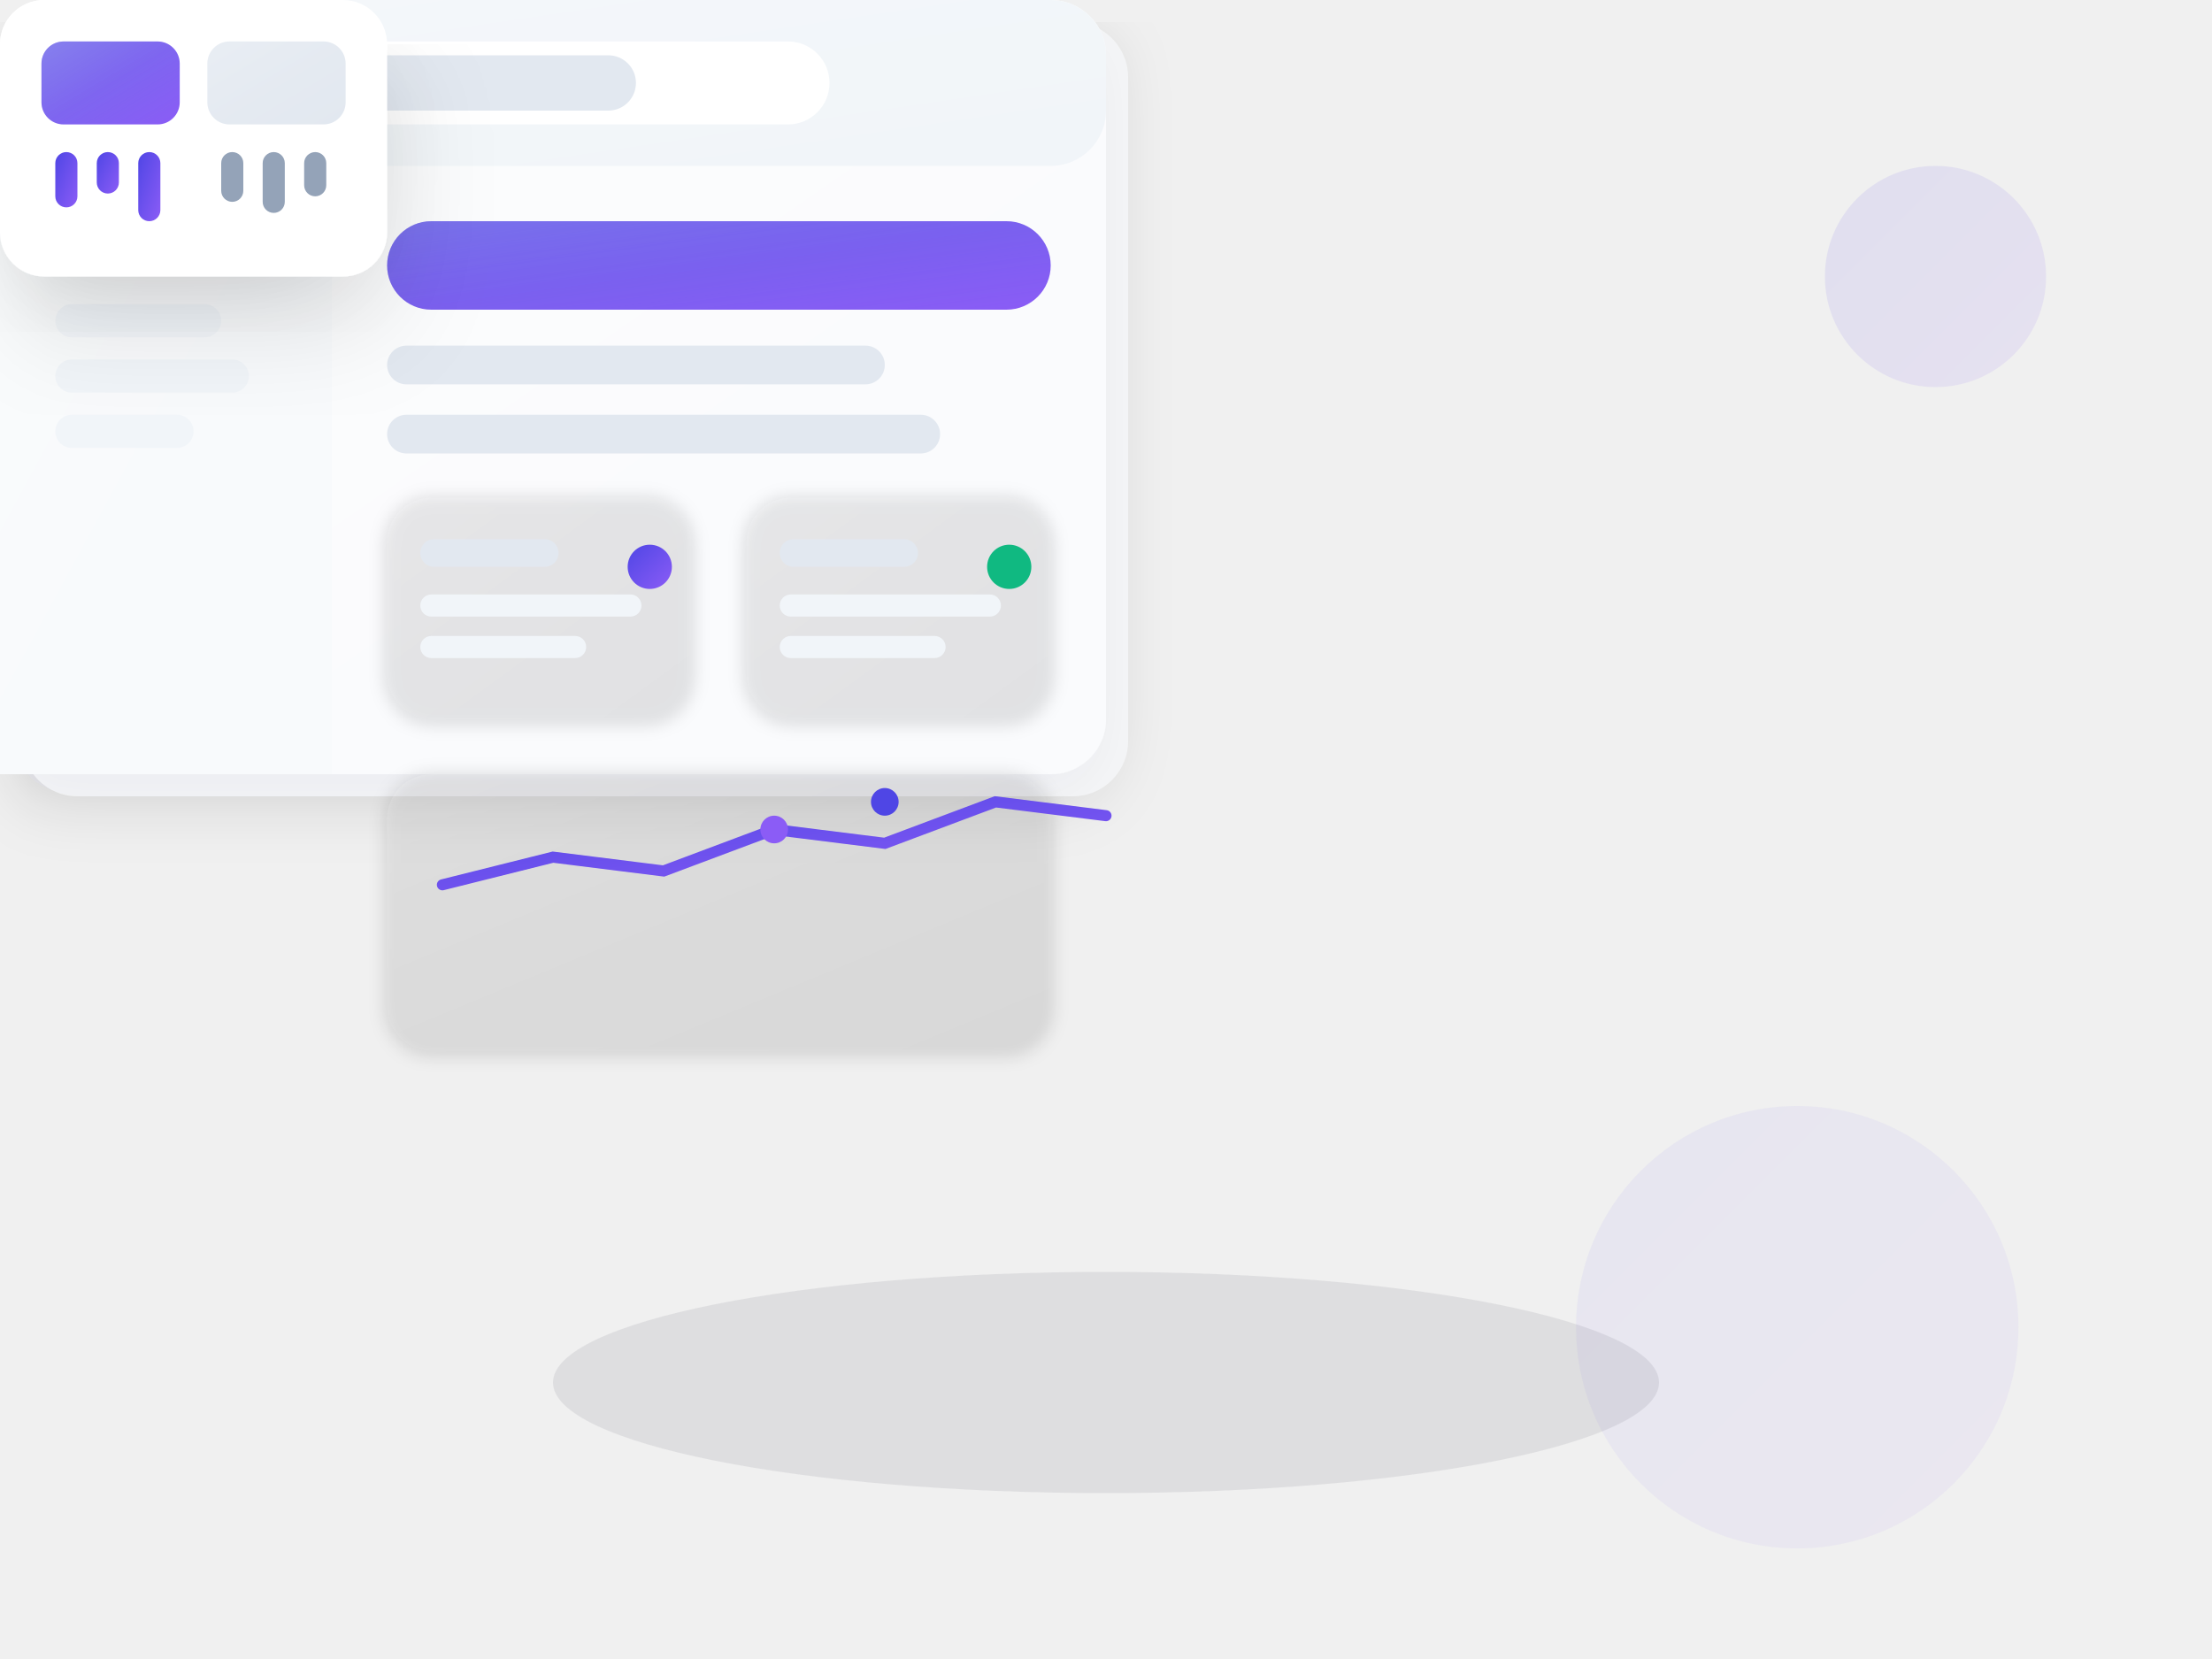
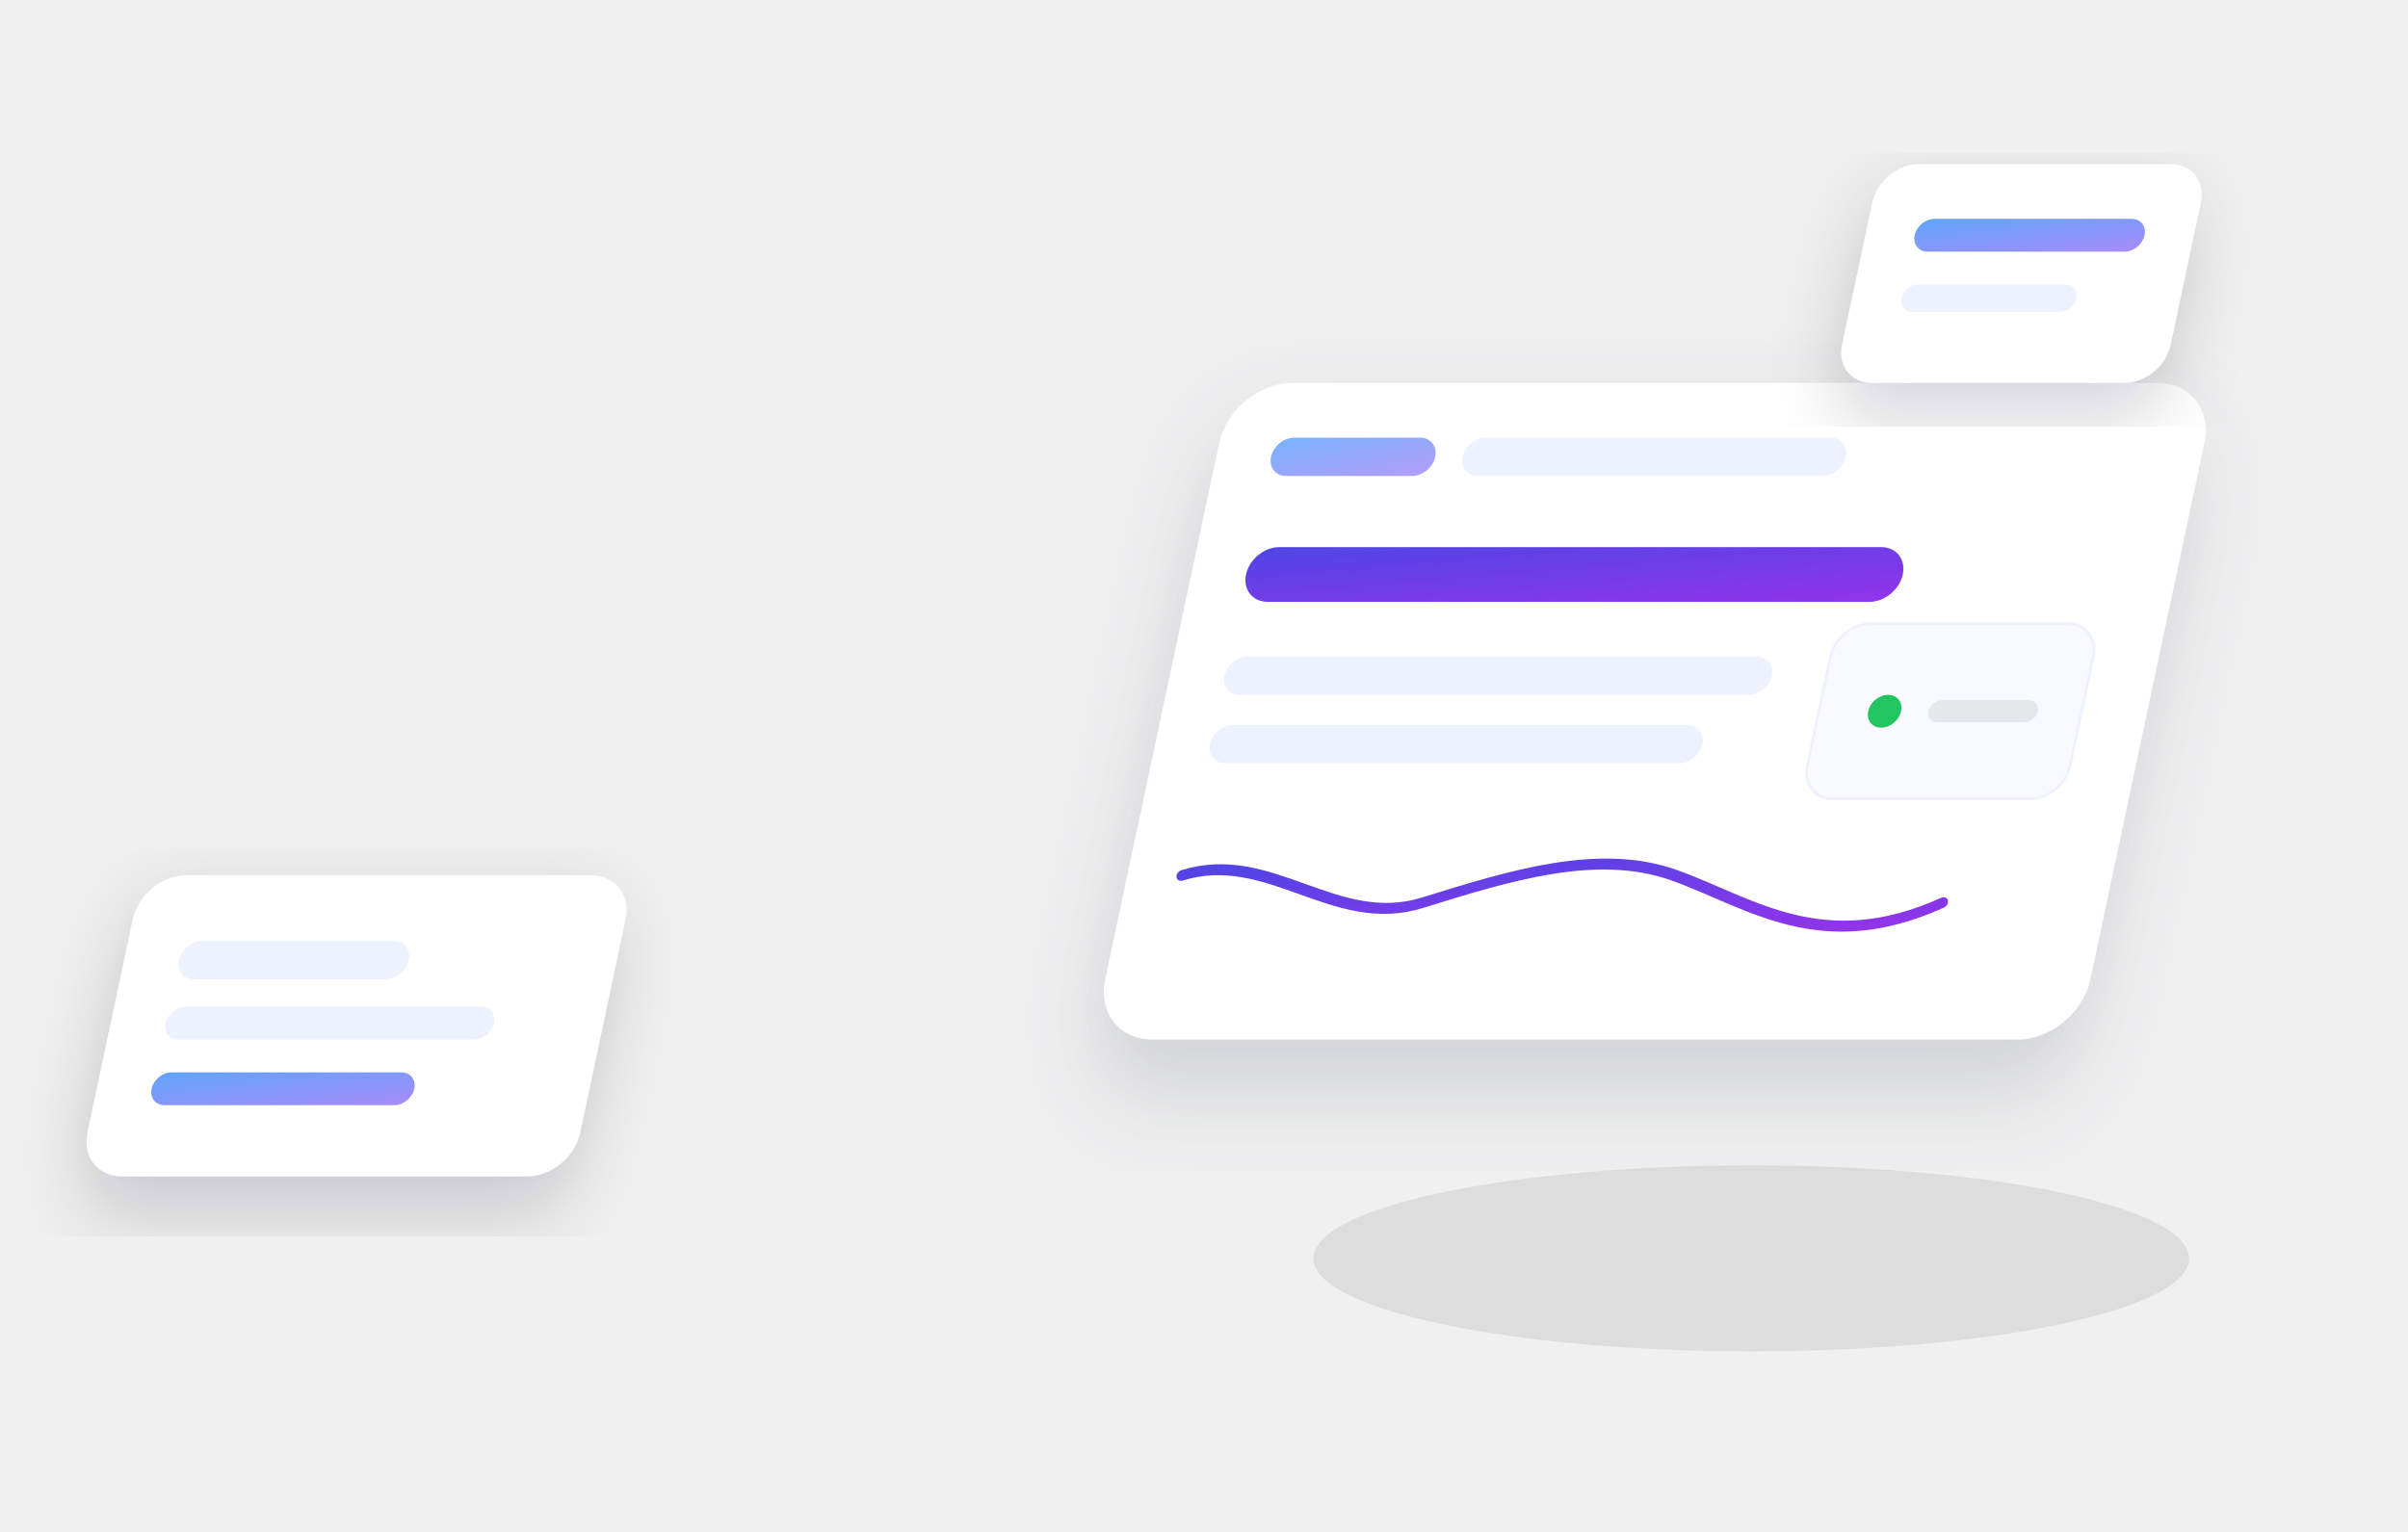
- <svg xmlns="http://www.w3.org/2000/svg" viewBox="0 0 800 600" role="img" aria-label="Isometric UI illustration showing modern web interface cards and analytics">
+ <svg xmlns="http://www.w3.org/2000/svg" width="880" height="560" viewBox="0 0 880 560" fill="none" role="img" aria-label="Isometric UI illustration showing modern web interface cards and analytics">
  <defs>
-     <linearGradient id="primaryGradient" x1="0%" y1="0%" x2="100%" y2="100%">
-       <stop offset="0%" stop-color="#4F46E5" />
-       <stop offset="100%" stop-color="#8B5CF6" />
+     <linearGradient id="g-ui" x1="0" y1="0" x2="1" y2="1">
+       <stop offset="0" stop-color="#4F46E5" />
+       <stop offset="1" stop-color="#9333EA" />
    </linearGradient>
-     <filter id="cardShadow" x="-50%" y="-50%" width="200%" height="200%">
-       <feDropShadow dx="0" dy="8" stdDeviation="12" flood-color="rgba(20,24,40,0.15)" />
+     <linearGradient id="g-accent" x1="0" y1="0" x2="1" y2="1">
+       <stop offset="0" stop-color="#60A5FA" />
+       <stop offset="1" stop-color="#A78BFA" />
+     </linearGradient>
+     <filter id="f-soft" x="-20%" y="-20%" width="140%" height="140%">
+       <feOffset dy="18" />
+       <feGaussianBlur stdDeviation="18" />
+       <feColorMatrix type="matrix" values="0 0 0 0 0.10  0 0 0 0 0.12  0 0 0 0 0.18  0 0 0 0.22 0" />
+       <feBlend in="SourceGraphic" mode="normal" />
    </filter>
-     <filter id="deepShadow" x="-50%" y="-50%" width="200%" height="200%">
-       <feDropShadow dx="0" dy="16" stdDeviation="20" flood-color="rgba(20,24,40,0.12)" />
-     </filter>
-     <linearGradient id="glossHighlight" x1="0%" y1="0%" x2="100%" y2="100%">
-       <stop offset="0%" stop-color="rgba(255,255,255,0.8)" />
-       <stop offset="50%" stop-color="rgba(255,255,255,0.3)" />
-       <stop offset="100%" stop-color="rgba(255,255,255,0)" />
-     </linearGradient>
-     <filter id="innerShadow" x="-50%" y="-50%" width="200%" height="200%">
-       <feGaussianBlur in="SourceAlpha" stdDeviation="3" result="blur" />
-       <feOffset dx="0" dy="2" result="offset" />
-       <feComposite in="offset" in2="blur" operator="over" />
-       <feColorMatrix type="matrix" values="0 0 0 0 0 0 0 0 0 0 0 0 0 0 0 0 0 0 0.1 0" />
+     <filter id="f-card" x="-20%" y="-20%" width="140%" height="140%">
+       <feDropShadow dx="0" dy="12" stdDeviation="16" flood-color="#101828" flood-opacity="0.18" />
    </filter>
  </defs>
-   <circle cx="150" cy="120" r="60" fill="url(#primaryGradient)" opacity="0.08" />
-   <circle cx="650" cy="480" r="80" fill="url(#primaryGradient)" opacity="0.06" />
-   <circle cx="700" cy="100" r="40" fill="url(#primaryGradient)" opacity="0.1" />
-   <g transform="translate(200,100) rotateX(60) rotateZ(-45)" class="card">
-     <rect x="0" y="0" width="400" height="280" rx="20" fill="#FFFFFF" filter="url(#cardShadow)" />
-     <rect x="8" y="8" width="400" height="280" rx="20" fill="#F8FAFC" opacity="0.7" />
-     <rect x="0" y="0" width="400" height="280" rx="20" fill="url(#glossHighlight)" opacity="0.4" />
-     <rect x="0" y="0" width="400" height="60" rx="20" fill="#F1F5F9" />
-     <rect x="0" y="0" width="400" height="60" rx="20" fill="url(#glossHighlight)" opacity="0.3" />
-     <circle cx="30" cy="30" r="6" fill="#EF4444" />
-     <circle cx="50" cy="30" r="6" fill="#F59E0B" />
-     <circle cx="70" cy="30" r="6" fill="#10B981" />
-     <rect x="100" y="15" width="200" height="30" rx="15" fill="#FFFFFF" />
-     <rect x="110" y="20" width="120" height="20" rx="10" fill="#E2E8F0" />
-     <rect x="0" y="60" width="120" height="220" rx="0" fill="#F8FAFC" />
-     <rect x="0" y="60" width="120" height="220" rx="0" fill="url(#glossHighlight)" opacity="0.2" />
-     <rect x="20" y="80" width="80" height="16" rx="8" fill="#E2E8F0" />
-     <rect x="20" y="110" width="60" height="12" rx="6" fill="#F1F5F9" />
-     <rect x="20" y="130" width="70" height="12" rx="6" fill="#F1F5F9" />
-     <rect x="20" y="150" width="50" height="12" rx="6" fill="#F1F5F9" />
-     <rect x="140" y="80" width="240" height="32" rx="16" fill="url(#primaryGradient)" />
-     <rect x="140" y="80" width="240" height="32" rx="16" fill="url(#glossHighlight)" opacity="0.3" />
-     <rect x="140" y="125" width="180" height="14" rx="7" fill="#E2E8F0" />
-     <rect x="140" y="150" width="200" height="14" rx="7" fill="#E2E8F0" />
-     <g transform="translate(140,180)">
-       <rect x="0" y="0" width="110" height="80" rx="16" fill="#FFFFFF" filter="url(#innerShadow)" />
-       <rect x="0" y="0" width="110" height="80" rx="16" fill="url(#glossHighlight)" opacity="0.2" />
-       <rect x="12" y="15" width="50" height="10" rx="5" fill="#E2E8F0" />
-       <rect x="12" y="35" width="80" height="8" rx="4" fill="#F1F5F9" />
-       <rect x="12" y="50" width="60" height="8" rx="4" fill="#F1F5F9" />
-       <circle cx="95" cy="25" r="8" fill="url(#primaryGradient)" />
+   <ellipse cx="640" cy="460" rx="160" ry="34" fill="#000" opacity="0.08" />
+   <g transform="skewX(-12) translate(60,20)" filter="url(#f-soft)">
+     <rect x="420" y="120" width="360" height="240" rx="22" fill="white" />
+     <rect x="440" y="140" width="60" height="14" rx="7" fill="url(#g-accent)" opacity="0.85" />
+     <rect x="510" y="140" width="140" height="14" rx="7" fill="#EEF2FF" />
+     <rect x="440" y="180" width="240" height="20" rx="10" fill="url(#g-ui)" />
+     <rect x="440" y="220" width="200" height="14" rx="7" fill="#EEF2FF" />
+     <rect x="440" y="245" width="180" height="14" rx="7" fill="#EEF2FF" />
+     <g>
+       <rect x="660" y="208" width="96" height="64" rx="12" fill="#F8FAFF" stroke="#EEF2FF" />
+       <circle cx="684" cy="240" r="6" fill="#22C55E" />
+       <rect x="700" y="236" width="40" height="8" rx="4" fill="#E5E7EB" />
    </g>
-     <g transform="translate(270,180)">
-       <rect x="0" y="0" width="110" height="80" rx="16" fill="#FFFFFF" filter="url(#innerShadow)" />
-       <rect x="0" y="0" width="110" height="80" rx="16" fill="url(#glossHighlight)" opacity="0.2" />
-       <rect x="12" y="15" width="50" height="10" rx="5" fill="#E2E8F0" />
-       <rect x="12" y="35" width="80" height="8" rx="4" fill="#F1F5F9" />
-       <rect x="12" y="50" width="60" height="8" rx="4" fill="#F1F5F9" />
-       <circle cx="95" cy="25" r="8" fill="#10B981" />
-     </g>
-     <rect x="140" y="280" width="240" height="100" rx="16" fill="#FFFFFF" filter="url(#innerShadow)" />
-     <rect x="140" y="280" width="240" height="100" rx="16" fill="url(#glossHighlight)" opacity="0.2" />
-     <polyline fill="none" stroke="url(#primaryGradient)" stroke-width="4" stroke-linecap="round" points="160,320 200,310 240,315 280,300 320,305 360,290 400,295" />
-     <circle cx="320" cy="290" r="5" fill="#4F46E5" />
-     <circle cx="280" cy="300" r="5" fill="#8B5CF6" />
+     <path d="M440 300 C470 290, 500 320, 530 310 S 590 290, 620 300 S 680 330, 720 310" fill="none" stroke="url(#g-ui)" stroke-width="4" stroke-linecap="round" />
  </g>
-   <g transform="translate(100,350) rotateX(60) rotateZ(-30)" class="card">
-     <rect x="0" y="0" width="120" height="80" rx="16" fill="#FFFFFF" filter="url(#deepShadow)" />
-     <rect x="0" y="0" width="120" height="80" rx="16" fill="url(#glossHighlight)" opacity="0.3" />
-     <rect x="15" y="20" width="25" height="40" rx="12" fill="url(#primaryGradient)" />
-     <rect x="15" y="20" width="25" height="40" rx="12" fill="url(#glossHighlight)" opacity="0.4" />
-     <rect x="50" y="20" width="25" height="40" rx="12" fill="#E2E8F0" />
-     <rect x="50" y="20" width="25" height="40" rx="12" fill="url(#glossHighlight)" opacity="0.3" />
-     <rect x="85" y="20" width="25" height="40" rx="12" fill="#F1F5F9" />
-     <rect x="85" y="20" width="25" height="40" rx="12" fill="url(#glossHighlight)" opacity="0.2" />
+   <g class="card" transform="skewX(-12) translate(120,320)" filter="url(#f-card)">
+     <rect x="0" y="0" width="180" height="110" rx="16" fill="white" />
+     <rect x="20" y="24" width="84" height="14" rx="7" fill="#EEF2FF" />
+     <rect x="20" y="48" width="120" height="12" rx="6" fill="#EEF2FF" />
+     <rect x="20" y="72" width="96" height="12" rx="6" fill="url(#g-accent)" />
  </g>
-   <g transform="translate(500,320) rotateX(60) rotateZ(20)" class="card">
-     <rect x="0" y="0" width="140" height="100" rx="16" fill="#FFFFFF" filter="url(#deepShadow)" />
-     <rect x="0" y="0" width="140" height="100" rx="16" fill="url(#glossHighlight)" opacity="0.3" />
-     <rect x="15" y="15" width="50" height="30" rx="8" fill="url(#primaryGradient)" />
-     <rect x="15" y="15" width="50" height="30" rx="8" fill="url(#glossHighlight)" opacity="0.4" />
-     <rect x="75" y="15" width="50" height="30" rx="8" fill="#E2E8F0" />
-     <rect x="75" y="15" width="50" height="30" rx="8" fill="url(#glossHighlight)" opacity="0.3" />
-     <rect x="20" y="55" width="8" height="20" rx="4" fill="url(#primaryGradient)" />
-     <rect x="35" y="55" width="8" height="15" rx="4" fill="url(#primaryGradient)" />
-     <rect x="50" y="55" width="8" height="25" rx="4" fill="url(#primaryGradient)" />
-     <rect x="80" y="55" width="8" height="18" rx="4" fill="#94A3B8" />
-     <rect x="95" y="55" width="8" height="22" rx="4" fill="#94A3B8" />
-     <rect x="110" y="55" width="8" height="16" rx="4" fill="#94A3B8" />
+   <g class="card" transform="skewX(-12) translate(700,60)" filter="url(#f-card)">
+     <rect x="0" y="0" width="120" height="80" rx="14" fill="white" />
+     <rect x="18" y="20" width="84" height="12" rx="6" fill="url(#g-accent)" />
+     <rect x="18" y="44" width="64" height="10" rx="5" fill="#EEF2FF" />
  </g>
-   <ellipse cx="400" cy="500" rx="200" ry="40" fill="rgba(20,24,40,0.08)" />
</svg>
